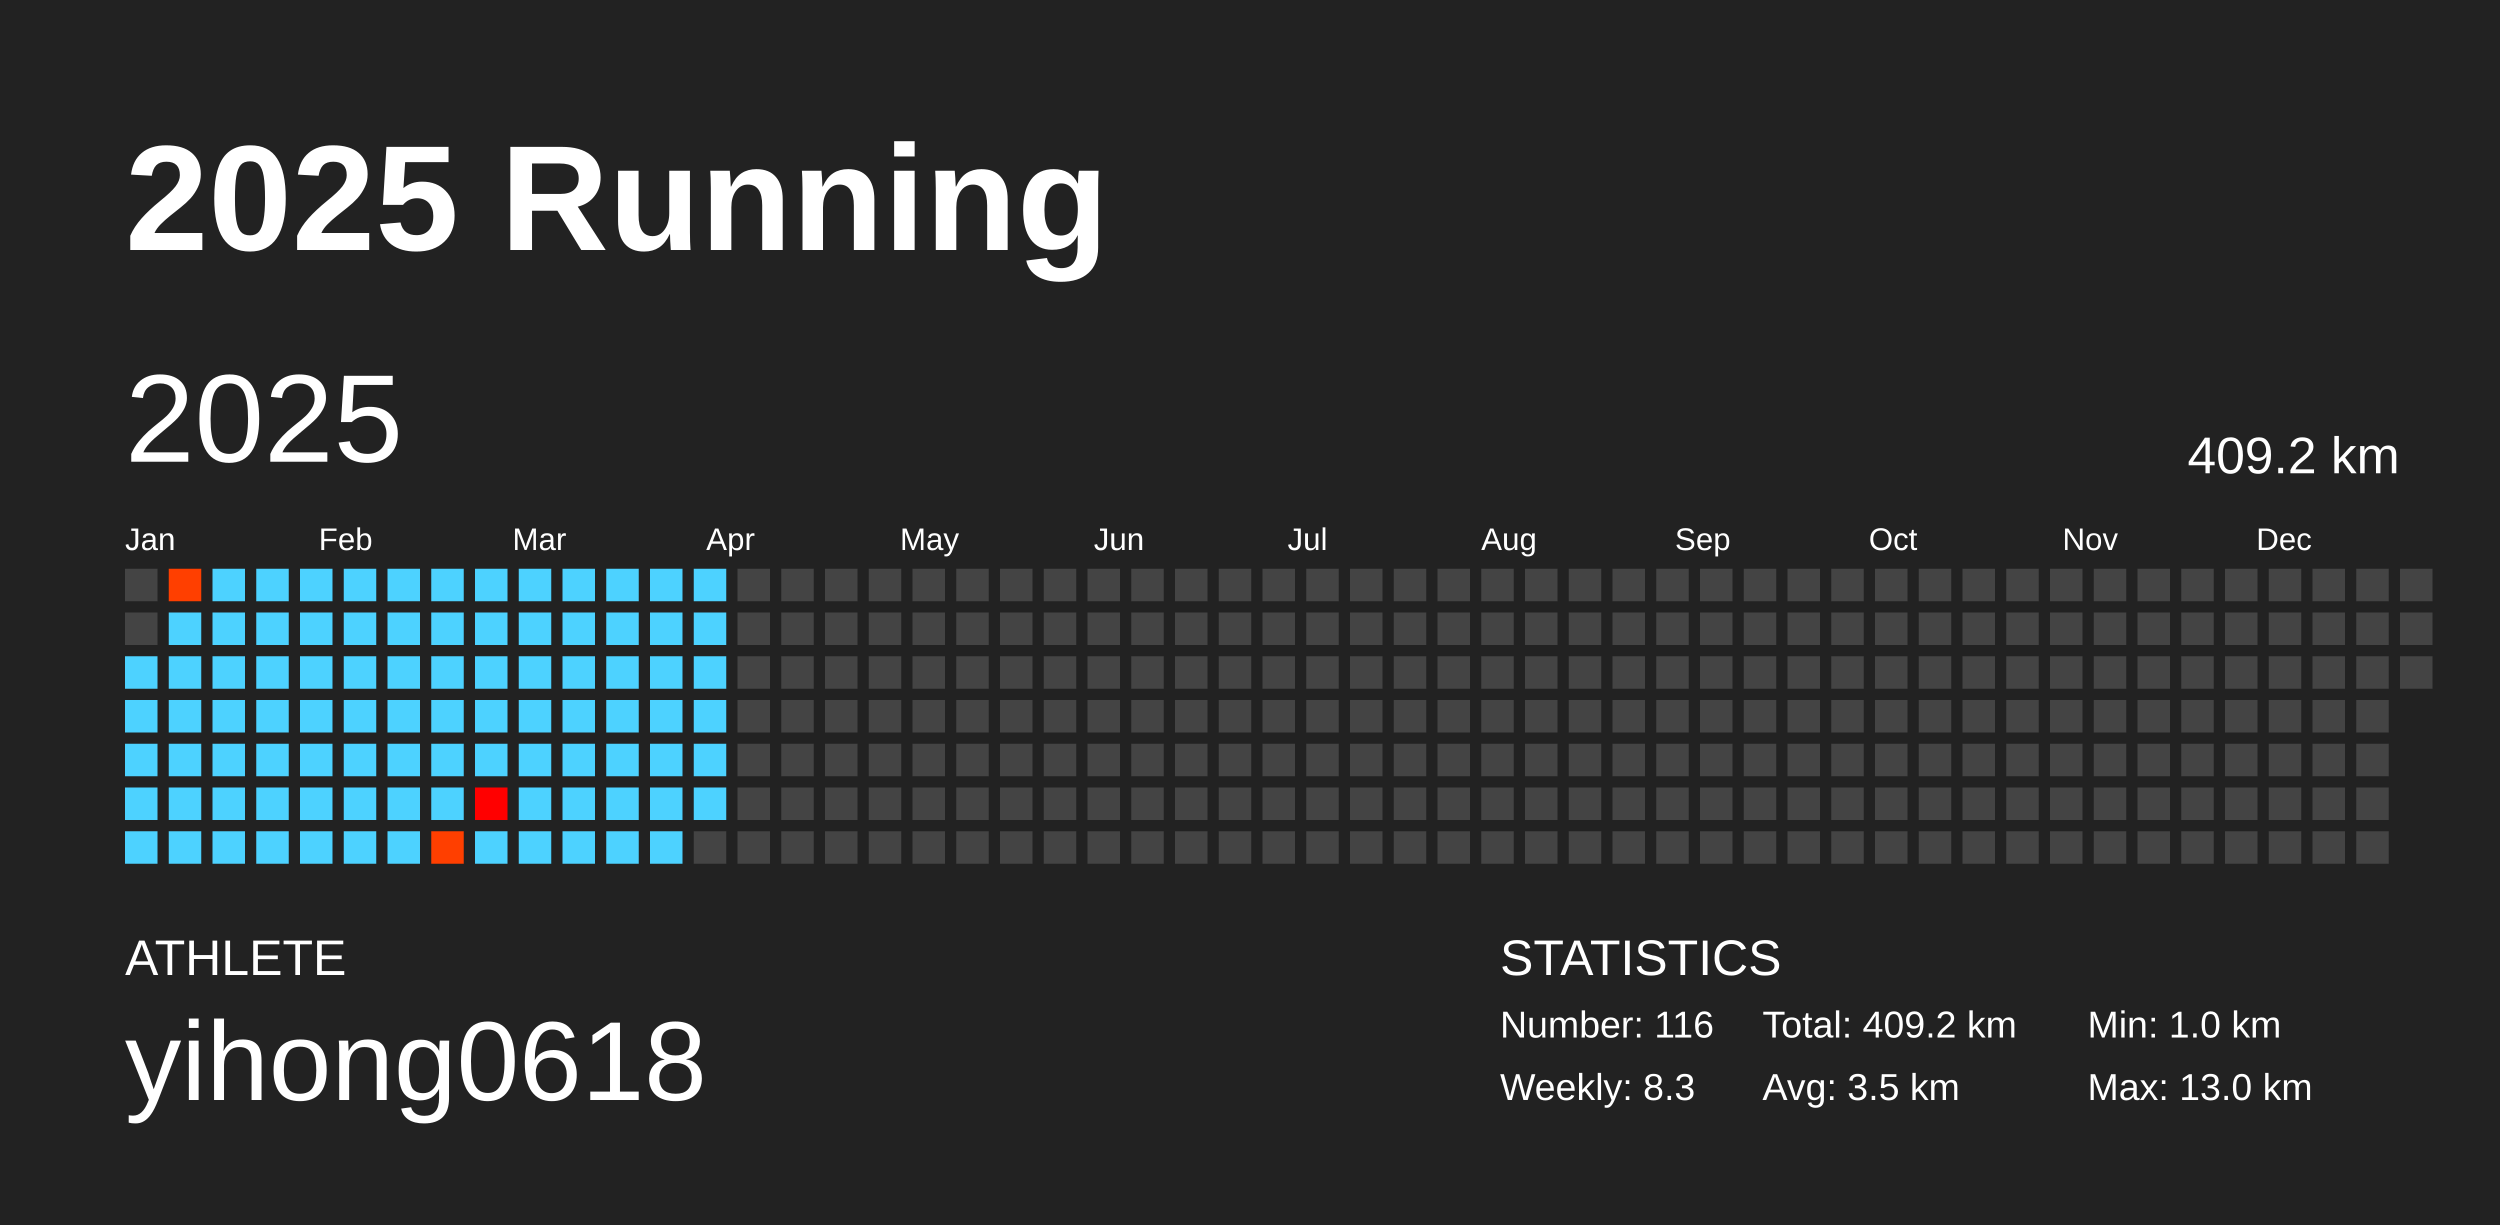
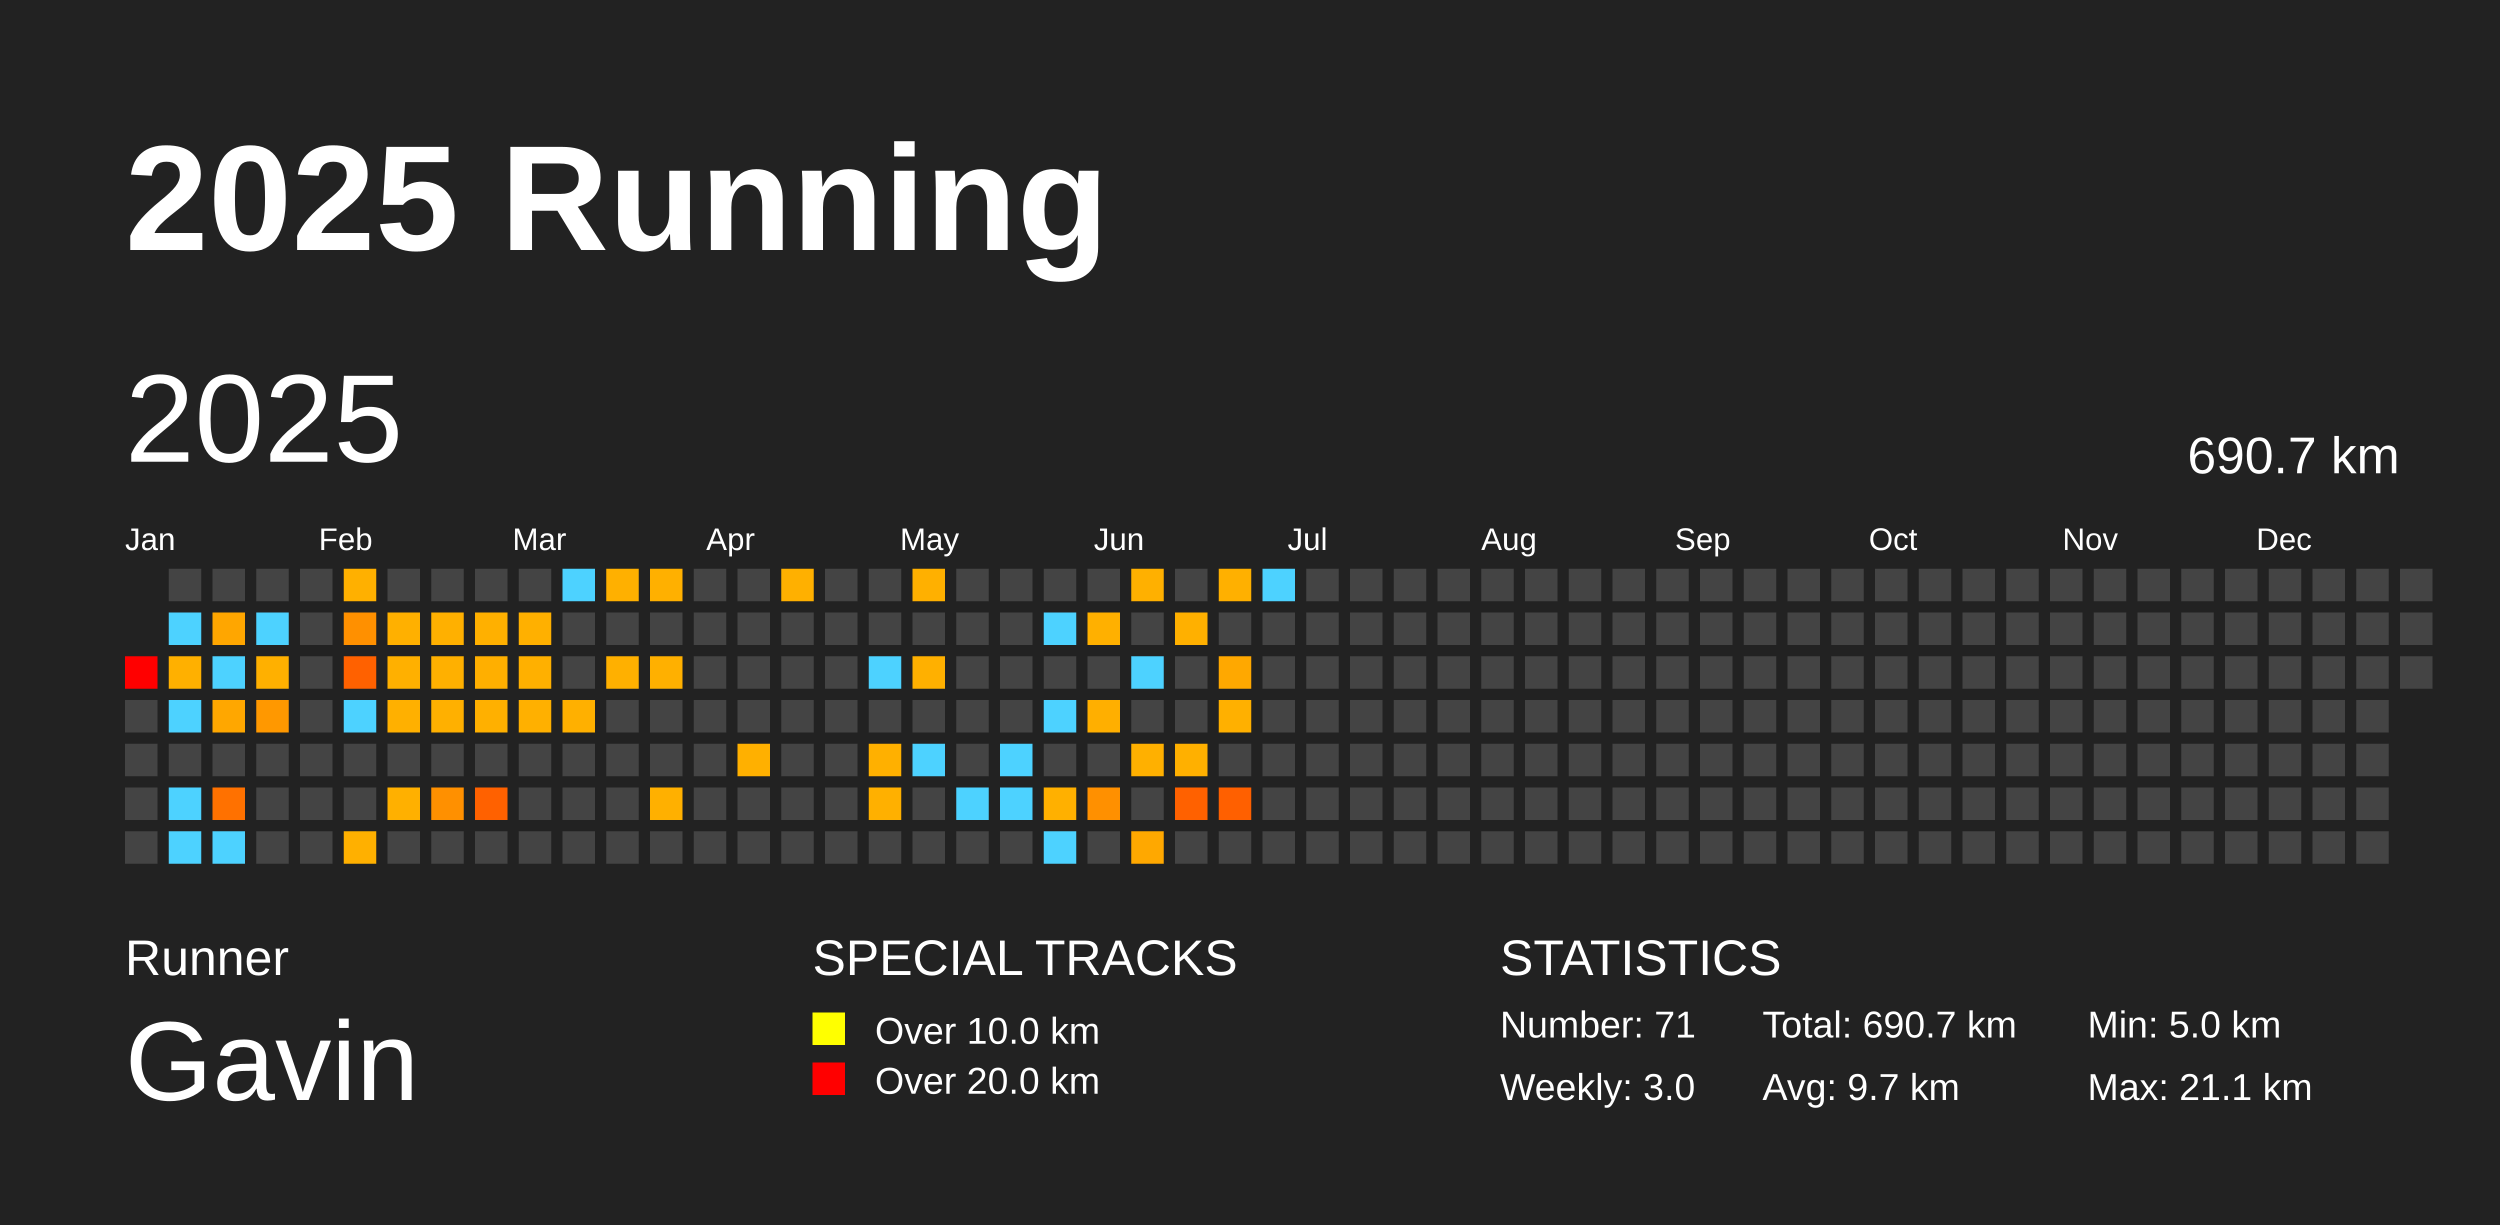
<svg xmlns="http://www.w3.org/2000/svg" baseProfile="full" height="98mm" version="1.1" viewBox="0,0,200,98" width="200mm">
  <defs />
  <rect fill="#222222" height="98" width="200" x="0" y="0" />
  <text fill="#FFFFFF" style="font-size:12px; font-family:Arial; font-weight:bold;" x="10" y="20">2025 Running</text>
-   <text fill="#FFFFFF" style="font-size:4px; font-family:Arial" x="10" y="78">ATHLETE</text>
-   <text fill="#FFFFFF" style="font-size:9px; font-family:Arial" x="10" y="88">yihong0618</text>
+   <text fill="#FFFFFF" style="font-size:4px; font-family:Arial" x="10" y="78">Runner</text>
+   <text fill="#FFFFFF" style="font-size:9px; font-family:Arial" x="10" y="88">Gavin</text>
+   <text fill="#FFFFFF" style="font-size:4px; font-family:Arial" x="65" y="78">SPECIAL TRACKS</text>
+   <rect fill="yellow" height="2.6" width="2.6" x="65" y="81" />
+   <text fill="#FFFFFF" style="font-size:3px; font-family:Arial" x="70" y="83.5">Over 10.0 km</text>
+   <rect fill="red" height="2.6" width="2.6" x="65" y="85" />
+   <text fill="#FFFFFF" style="font-size:3px; font-family:Arial" x="70" y="87.5">Over 20.0 km</text>
  <text fill="#FFFFFF" style="font-size:4px; font-family:Arial" x="120" y="78">STATISTICS</text>
-   <text fill="#FFFFFF" style="font-size:3px; font-family:Arial" x="120" y="83">Number: 116</text>
-   <text fill="#FFFFFF" style="font-size:3px; font-family:Arial" x="120" y="88">Weekly: 8.3</text>
-   <text fill="#FFFFFF" style="font-size:3px; font-family:Arial" x="141" y="83">Total: 409.2 km</text>
-   <text fill="#FFFFFF" style="font-size:3px; font-family:Arial" x="141" y="88">Avg: 3.5 km</text>
-   <text fill="#FFFFFF" style="font-size:3px; font-family:Arial" x="167" y="83">Min: 1.0 km</text>
-   <text fill="#FFFFFF" style="font-size:3px; font-family:Arial" x="167" y="88">Max: 13.0 km</text>
+   <text fill="#FFFFFF" style="font-size:3px; font-family:Arial" x="120" y="83">Number: 71</text>
+   <text fill="#FFFFFF" style="font-size:3px; font-family:Arial" x="120" y="88">Weekly: 3.0</text>
+   <text fill="#FFFFFF" style="font-size:3px; font-family:Arial" x="141" y="83">Total: 690.7 km</text>
+   <text fill="#FFFFFF" style="font-size:3px; font-family:Arial" x="141" y="88">Avg: 9.7 km</text>
+   <text fill="#FFFFFF" style="font-size:3px; font-family:Arial" x="167" y="83">Min: 5.0 km</text>
+   <text fill="#FFFFFF" style="font-size:3px; font-family:Arial" x="167" y="88">Max: 21.1 km</text>
  <text dominant-baseline="hanging" fill="#FFFFFF" style="font-size:10.0px; font-family:Arial;" x="10" y="30">2025</text>
-   <text dominant-baseline="hanging" fill="#FFFFFF" style="font-size:4.125px; font-family:Arial;" x="175" y="35">409.2 km</text>
+   <text dominant-baseline="hanging" fill="#FFFFFF" style="font-size:4.125px; font-family:Arial;" x="175" y="35">690.7 km</text>
  <text fill="#FFFFFF" style="font-size:2.5px; font-family:Arial" x="10.0" y="44">Jan</text>
  <text fill="#FFFFFF" style="font-size:2.5px; font-family:Arial" x="25.5" y="44">Feb</text>
  <text fill="#FFFFFF" style="font-size:2.5px; font-family:Arial" x="41.0" y="44">Mar</text>
  <text fill="#FFFFFF" style="font-size:2.5px; font-family:Arial" x="56.5" y="44">Apr</text>
  <text fill="#FFFFFF" style="font-size:2.5px; font-family:Arial" x="72.0" y="44">May</text>
  <text fill="#FFFFFF" style="font-size:2.5px; font-family:Arial" x="87.5" y="44">Jun</text>
  <text fill="#FFFFFF" style="font-size:2.5px; font-family:Arial" x="103.0" y="44">Jul</text>
  <text fill="#FFFFFF" style="font-size:2.5px; font-family:Arial" x="118.5" y="44">Aug</text>
  <text fill="#FFFFFF" style="font-size:2.5px; font-family:Arial" x="134.0" y="44">Sep</text>
  <text fill="#FFFFFF" style="font-size:2.5px; font-family:Arial" x="149.5" y="44">Oct</text>
  <text fill="#FFFFFF" style="font-size:2.5px; font-family:Arial" x="165.0" y="44">Nov</text>
  <text fill="#FFFFFF" style="font-size:2.5px; font-family:Arial" x="180.5" y="44">Dec</text>
-   <rect fill="#444444" height="2.6" width="2.6" x="10.0" y="45.5" />
-   <rect fill="#444444" height="2.6" width="2.6" x="10.0" y="49.0" />
-   <rect fill="#4dd2ff" height="2.6" width="2.6" x="10.0" y="52.5" />
-   <rect fill="#4dd2ff" height="2.6" width="2.6" x="10.0" y="56.0" />
-   <rect fill="#4dd2ff" height="2.6" width="2.6" x="10.0" y="59.5" />
-   <rect fill="#4dd2ff" height="2.6" width="2.6" x="10.0" y="63.0" />
-   <rect fill="#4dd2ff" height="2.6" width="2.6" x="10.0" y="66.5" />
-   <rect fill="#ff3f00" height="2.6" width="2.6" x="13.5" y="45.5" />
+   <rect fill="red" height="2.6" width="2.6" x="10.0" y="52.5" />
+   <rect fill="#444444" height="2.6" width="2.6" x="10.0" y="56.0" />
+   <rect fill="#444444" height="2.6" width="2.6" x="10.0" y="59.5" />
+   <rect fill="#444444" height="2.6" width="2.6" x="10.0" y="63.0" />
+   <rect fill="#444444" height="2.6" width="2.6" x="10.0" y="66.5" />
+   <rect fill="#444444" height="2.6" width="2.6" x="13.5" y="45.5" />
  <rect fill="#4dd2ff" height="2.6" width="2.6" x="13.5" y="49.0" />
-   <rect fill="#4dd2ff" height="2.6" width="2.6" x="13.5" y="52.5" />
+   <rect fill="#ffb000" height="2.6" width="2.6" x="13.5" y="52.5" />
  <rect fill="#4dd2ff" height="2.6" width="2.6" x="13.5" y="56.0" />
-   <rect fill="#4dd2ff" height="2.6" width="2.6" x="13.5" y="59.5" />
+   <rect fill="#444444" height="2.6" width="2.6" x="13.5" y="59.5" />
  <rect fill="#4dd2ff" height="2.6" width="2.6" x="13.5" y="63.0" />
  <rect fill="#4dd2ff" height="2.6" width="2.6" x="13.5" y="66.5" />
-   <rect fill="#4dd2ff" height="2.6" width="2.6" x="17.0" y="45.5" />
-   <rect fill="#4dd2ff" height="2.6" width="2.6" x="17.0" y="49.0" />
+   <rect fill="#444444" height="2.6" width="2.6" x="17.0" y="45.5" />
+   <rect fill="#ffa600" height="2.6" width="2.6" x="17.0" y="49.0" />
  <rect fill="#4dd2ff" height="2.6" width="2.6" x="17.0" y="52.5" />
-   <rect fill="#4dd2ff" height="2.6" width="2.6" x="17.0" y="56.0" />
-   <rect fill="#4dd2ff" height="2.6" width="2.6" x="17.0" y="59.5" />
-   <rect fill="#4dd2ff" height="2.6" width="2.6" x="17.0" y="63.0" />
+   <rect fill="#ffa700" height="2.6" width="2.6" x="17.0" y="56.0" />
+   <rect fill="#444444" height="2.6" width="2.6" x="17.0" y="59.5" />
+   <rect fill="#ff7100" height="2.6" width="2.6" x="17.0" y="63.0" />
  <rect fill="#4dd2ff" height="2.6" width="2.6" x="17.0" y="66.5" />
-   <rect fill="#4dd2ff" height="2.6" width="2.6" x="20.5" y="45.5" />
+   <rect fill="#444444" height="2.6" width="2.6" x="20.5" y="45.5" />
  <rect fill="#4dd2ff" height="2.6" width="2.6" x="20.5" y="49.0" />
-   <rect fill="#4dd2ff" height="2.6" width="2.6" x="20.5" y="52.5" />
-   <rect fill="#4dd2ff" height="2.6" width="2.6" x="20.5" y="56.0" />
-   <rect fill="#4dd2ff" height="2.6" width="2.6" x="20.5" y="59.5" />
-   <rect fill="#4dd2ff" height="2.6" width="2.6" x="20.5" y="63.0" />
-   <rect fill="#4dd2ff" height="2.6" width="2.6" x="20.5" y="66.5" />
-   <rect fill="#4dd2ff" height="2.6" width="2.6" x="24.0" y="45.5" />
-   <rect fill="#4dd2ff" height="2.6" width="2.6" x="24.0" y="49.0" />
-   <rect fill="#4dd2ff" height="2.6" width="2.6" x="24.0" y="52.5" />
-   <rect fill="#4dd2ff" height="2.6" width="2.6" x="24.0" y="56.0" />
-   <rect fill="#4dd2ff" height="2.6" width="2.6" x="24.0" y="59.5" />
-   <rect fill="#4dd2ff" height="2.6" width="2.6" x="24.0" y="63.0" />
-   <rect fill="#4dd2ff" height="2.6" width="2.6" x="24.0" y="66.5" />
-   <rect fill="#4dd2ff" height="2.6" width="2.6" x="27.5" y="45.5" />
-   <rect fill="#4dd2ff" height="2.6" width="2.6" x="27.5" y="49.0" />
-   <rect fill="#4dd2ff" height="2.6" width="2.6" x="27.5" y="52.5" />
+   <rect fill="#ffb000" height="2.6" width="2.6" x="20.5" y="52.5" />
+   <rect fill="#ff9800" height="2.6" width="2.6" x="20.5" y="56.0" />
+   <rect fill="#444444" height="2.6" width="2.6" x="20.5" y="59.5" />
+   <rect fill="#444444" height="2.6" width="2.6" x="20.5" y="63.0" />
+   <rect fill="#444444" height="2.6" width="2.6" x="20.5" y="66.5" />
+   <rect fill="#444444" height="2.6" width="2.6" x="24.0" y="45.5" />
+   <rect fill="#444444" height="2.6" width="2.6" x="24.0" y="49.0" />
+   <rect fill="#444444" height="2.6" width="2.6" x="24.0" y="52.5" />
+   <rect fill="#444444" height="2.6" width="2.6" x="24.0" y="56.0" />
+   <rect fill="#444444" height="2.6" width="2.6" x="24.0" y="59.5" />
+   <rect fill="#444444" height="2.6" width="2.6" x="24.0" y="63.0" />
+   <rect fill="#444444" height="2.6" width="2.6" x="24.0" y="66.5" />
+   <rect fill="#ffb000" height="2.6" width="2.6" x="27.5" y="45.5" />
+   <rect fill="#ff9000" height="2.6" width="2.6" x="27.5" y="49.0" />
+   <rect fill="#ff6100" height="2.6" width="2.6" x="27.5" y="52.5" />
  <rect fill="#4dd2ff" height="2.6" width="2.6" x="27.5" y="56.0" />
-   <rect fill="#4dd2ff" height="2.6" width="2.6" x="27.5" y="59.5" />
-   <rect fill="#4dd2ff" height="2.6" width="2.6" x="27.5" y="63.0" />
-   <rect fill="#4dd2ff" height="2.6" width="2.6" x="27.5" y="66.5" />
-   <rect fill="#4dd2ff" height="2.6" width="2.6" x="31.0" y="45.5" />
-   <rect fill="#4dd2ff" height="2.6" width="2.6" x="31.0" y="49.0" />
-   <rect fill="#4dd2ff" height="2.6" width="2.6" x="31.0" y="52.5" />
-   <rect fill="#4dd2ff" height="2.6" width="2.6" x="31.0" y="56.0" />
-   <rect fill="#4dd2ff" height="2.6" width="2.6" x="31.0" y="59.5" />
-   <rect fill="#4dd2ff" height="2.6" width="2.6" x="31.0" y="63.0" />
-   <rect fill="#4dd2ff" height="2.6" width="2.6" x="31.0" y="66.5" />
-   <rect fill="#4dd2ff" height="2.6" width="2.6" x="34.5" y="45.5" />
-   <rect fill="#4dd2ff" height="2.6" width="2.6" x="34.5" y="49.0" />
-   <rect fill="#4dd2ff" height="2.6" width="2.6" x="34.5" y="52.5" />
-   <rect fill="#4dd2ff" height="2.6" width="2.6" x="34.5" y="56.0" />
-   <rect fill="#4dd2ff" height="2.6" width="2.6" x="34.5" y="59.5" />
-   <rect fill="#4dd2ff" height="2.6" width="2.6" x="34.5" y="63.0" />
-   <rect fill="#ff3f00" height="2.6" width="2.6" x="34.5" y="66.5" />
-   <rect fill="#4dd2ff" height="2.6" width="2.6" x="38.0" y="45.5" />
-   <rect fill="#4dd2ff" height="2.6" width="2.6" x="38.0" y="49.0" />
-   <rect fill="#4dd2ff" height="2.6" width="2.6" x="38.0" y="52.5" />
-   <rect fill="#4dd2ff" height="2.6" width="2.6" x="38.0" y="56.0" />
-   <rect fill="#4dd2ff" height="2.6" width="2.6" x="38.0" y="59.5" />
-   <rect fill="#ff0000" height="2.6" width="2.6" x="38.0" y="63.0" />
-   <rect fill="#4dd2ff" height="2.6" width="2.6" x="38.0" y="66.5" />
-   <rect fill="#4dd2ff" height="2.6" width="2.6" x="41.5" y="45.5" />
-   <rect fill="#4dd2ff" height="2.6" width="2.6" x="41.5" y="49.0" />
-   <rect fill="#4dd2ff" height="2.6" width="2.6" x="41.5" y="52.5" />
-   <rect fill="#4dd2ff" height="2.6" width="2.6" x="41.5" y="56.0" />
-   <rect fill="#4dd2ff" height="2.6" width="2.6" x="41.5" y="59.5" />
-   <rect fill="#4dd2ff" height="2.6" width="2.6" x="41.5" y="63.0" />
-   <rect fill="#4dd2ff" height="2.6" width="2.6" x="41.5" y="66.5" />
+   <rect fill="#444444" height="2.6" width="2.6" x="27.5" y="59.5" />
+   <rect fill="#444444" height="2.6" width="2.6" x="27.5" y="63.0" />
+   <rect fill="#ffb000" height="2.6" width="2.6" x="27.5" y="66.5" />
+   <rect fill="#444444" height="2.6" width="2.6" x="31.0" y="45.5" />
+   <rect fill="#ffb000" height="2.6" width="2.6" x="31.0" y="49.0" />
+   <rect fill="#ffb000" height="2.6" width="2.6" x="31.0" y="52.5" />
+   <rect fill="#ffb000" height="2.6" width="2.6" x="31.0" y="56.0" />
+   <rect fill="#444444" height="2.6" width="2.6" x="31.0" y="59.5" />
+   <rect fill="#ffb000" height="2.6" width="2.6" x="31.0" y="63.0" />
+   <rect fill="#444444" height="2.6" width="2.6" x="31.0" y="66.5" />
+   <rect fill="#444444" height="2.6" width="2.6" x="34.5" y="45.5" />
+   <rect fill="#ffb000" height="2.6" width="2.6" x="34.5" y="49.0" />
+   <rect fill="#ffb000" height="2.6" width="2.6" x="34.5" y="52.5" />
+   <rect fill="#ffb000" height="2.6" width="2.6" x="34.5" y="56.0" />
+   <rect fill="#444444" height="2.6" width="2.6" x="34.5" y="59.5" />
+   <rect fill="#ff9000" height="2.6" width="2.6" x="34.5" y="63.0" />
+   <rect fill="#444444" height="2.6" width="2.6" x="34.5" y="66.5" />
+   <rect fill="#444444" height="2.6" width="2.6" x="38.0" y="45.5" />
+   <rect fill="#ffb000" height="2.6" width="2.6" x="38.0" y="49.0" />
+   <rect fill="#ffaf00" height="2.6" width="2.6" x="38.0" y="52.5" />
+   <rect fill="#ffb000" height="2.6" width="2.6" x="38.0" y="56.0" />
+   <rect fill="#444444" height="2.6" width="2.6" x="38.0" y="59.5" />
+   <rect fill="#ff6100" height="2.6" width="2.6" x="38.0" y="63.0" />
+   <rect fill="#444444" height="2.6" width="2.6" x="38.0" y="66.5" />
+   <rect fill="#444444" height="2.6" width="2.6" x="41.5" y="45.5" />
+   <rect fill="#ffb000" height="2.6" width="2.6" x="41.5" y="49.0" />
+   <rect fill="#ffb000" height="2.6" width="2.6" x="41.5" y="52.5" />
+   <rect fill="#ffb000" height="2.6" width="2.6" x="41.5" y="56.0" />
+   <rect fill="#444444" height="2.6" width="2.6" x="41.5" y="59.5" />
+   <rect fill="#444444" height="2.6" width="2.6" x="41.5" y="63.0" />
+   <rect fill="#444444" height="2.6" width="2.6" x="41.5" y="66.5" />
  <rect fill="#4dd2ff" height="2.6" width="2.6" x="45.0" y="45.5" />
-   <rect fill="#4dd2ff" height="2.6" width="2.6" x="45.0" y="49.0" />
-   <rect fill="#4dd2ff" height="2.6" width="2.6" x="45.0" y="52.5" />
-   <rect fill="#4dd2ff" height="2.6" width="2.6" x="45.0" y="56.0" />
-   <rect fill="#4dd2ff" height="2.6" width="2.6" x="45.0" y="59.5" />
-   <rect fill="#4dd2ff" height="2.6" width="2.6" x="45.0" y="63.0" />
-   <rect fill="#4dd2ff" height="2.6" width="2.6" x="45.0" y="66.5" />
-   <rect fill="#4dd2ff" height="2.6" width="2.6" x="48.5" y="45.5" />
-   <rect fill="#4dd2ff" height="2.6" width="2.6" x="48.5" y="49.0" />
-   <rect fill="#4dd2ff" height="2.6" width="2.6" x="48.5" y="52.5" />
-   <rect fill="#4dd2ff" height="2.6" width="2.6" x="48.5" y="56.0" />
-   <rect fill="#4dd2ff" height="2.6" width="2.6" x="48.5" y="59.5" />
-   <rect fill="#4dd2ff" height="2.6" width="2.6" x="48.5" y="63.0" />
-   <rect fill="#4dd2ff" height="2.6" width="2.6" x="48.5" y="66.5" />
-   <rect fill="#4dd2ff" height="2.6" width="2.6" x="52.0" y="45.5" />
-   <rect fill="#4dd2ff" height="2.6" width="2.6" x="52.0" y="49.0" />
-   <rect fill="#4dd2ff" height="2.6" width="2.6" x="52.0" y="52.5" />
-   <rect fill="#4dd2ff" height="2.6" width="2.6" x="52.0" y="56.0" />
-   <rect fill="#4dd2ff" height="2.6" width="2.6" x="52.0" y="59.5" />
-   <rect fill="#4dd2ff" height="2.6" width="2.6" x="52.0" y="63.0" />
-   <rect fill="#4dd2ff" height="2.6" width="2.6" x="52.0" y="66.5" />
-   <rect fill="#4dd2ff" height="2.6" width="2.6" x="55.5" y="45.5" />
-   <rect fill="#4dd2ff" height="2.6" width="2.6" x="55.5" y="49.0" />
-   <rect fill="#4dd2ff" height="2.6" width="2.6" x="55.5" y="52.5" />
-   <rect fill="#4dd2ff" height="2.6" width="2.6" x="55.5" y="56.0" />
-   <rect fill="#4dd2ff" height="2.6" width="2.6" x="55.5" y="59.5" />
-   <rect fill="#4dd2ff" height="2.6" width="2.6" x="55.5" y="63.0" />
+   <rect fill="#444444" height="2.6" width="2.6" x="45.0" y="49.0" />
+   <rect fill="#444444" height="2.6" width="2.6" x="45.0" y="52.5" />
+   <rect fill="#ffb000" height="2.6" width="2.6" x="45.0" y="56.0" />
+   <rect fill="#444444" height="2.6" width="2.6" x="45.0" y="59.5" />
+   <rect fill="#444444" height="2.6" width="2.6" x="45.0" y="63.0" />
+   <rect fill="#444444" height="2.6" width="2.6" x="45.0" y="66.5" />
+   <rect fill="#ffb000" height="2.6" width="2.6" x="48.5" y="45.5" />
+   <rect fill="#444444" height="2.6" width="2.6" x="48.5" y="49.0" />
+   <rect fill="#ffb000" height="2.6" width="2.6" x="48.5" y="52.5" />
+   <rect fill="#444444" height="2.6" width="2.6" x="48.5" y="56.0" />
+   <rect fill="#444444" height="2.6" width="2.6" x="48.5" y="59.5" />
+   <rect fill="#444444" height="2.6" width="2.6" x="48.5" y="63.0" />
+   <rect fill="#444444" height="2.6" width="2.6" x="48.5" y="66.5" />
+   <rect fill="#ffb000" height="2.6" width="2.6" x="52.0" y="45.5" />
+   <rect fill="#444444" height="2.6" width="2.6" x="52.0" y="49.0" />
+   <rect fill="#ffb000" height="2.6" width="2.6" x="52.0" y="52.5" />
+   <rect fill="#444444" height="2.6" width="2.6" x="52.0" y="56.0" />
+   <rect fill="#444444" height="2.6" width="2.6" x="52.0" y="59.5" />
+   <rect fill="#ffb000" height="2.6" width="2.6" x="52.0" y="63.0" />
+   <rect fill="#444444" height="2.6" width="2.6" x="52.0" y="66.5" />
+   <rect fill="#444444" height="2.6" width="2.6" x="55.5" y="45.5" />
+   <rect fill="#444444" height="2.6" width="2.6" x="55.5" y="49.0" />
+   <rect fill="#444444" height="2.6" width="2.6" x="55.5" y="52.5" />
+   <rect fill="#444444" height="2.6" width="2.6" x="55.5" y="56.0" />
+   <rect fill="#444444" height="2.6" width="2.6" x="55.5" y="59.5" />
+   <rect fill="#444444" height="2.6" width="2.6" x="55.5" y="63.0" />
  <rect fill="#444444" height="2.6" width="2.6" x="55.5" y="66.5" />
  <rect fill="#444444" height="2.6" width="2.6" x="59.0" y="45.5" />
  <rect fill="#444444" height="2.6" width="2.6" x="59.0" y="49.0" />
  <rect fill="#444444" height="2.6" width="2.6" x="59.0" y="52.5" />
  <rect fill="#444444" height="2.6" width="2.6" x="59.0" y="56.0" />
-   <rect fill="#444444" height="2.6" width="2.6" x="59.0" y="59.5" />
+   <rect fill="#ffb000" height="2.6" width="2.6" x="59.0" y="59.5" />
  <rect fill="#444444" height="2.6" width="2.6" x="59.0" y="63.0" />
  <rect fill="#444444" height="2.6" width="2.6" x="59.0" y="66.5" />
-   <rect fill="#444444" height="2.6" width="2.6" x="62.5" y="45.5" />
+   <rect fill="#ffb000" height="2.6" width="2.6" x="62.5" y="45.5" />
  <rect fill="#444444" height="2.6" width="2.6" x="62.5" y="49.0" />
  <rect fill="#444444" height="2.6" width="2.6" x="62.5" y="52.5" />
  <rect fill="#444444" height="2.6" width="2.6" x="62.5" y="56.0" />
  <rect fill="#444444" height="2.6" width="2.6" x="62.5" y="59.5" />
  <rect fill="#444444" height="2.6" width="2.6" x="62.5" y="63.0" />
  <rect fill="#444444" height="2.6" width="2.6" x="62.5" y="66.5" />
  <rect fill="#444444" height="2.6" width="2.6" x="66.0" y="45.5" />
  <rect fill="#444444" height="2.6" width="2.6" x="66.0" y="49.0" />
  <rect fill="#444444" height="2.6" width="2.6" x="66.0" y="52.5" />
  <rect fill="#444444" height="2.6" width="2.6" x="66.0" y="56.0" />
  <rect fill="#444444" height="2.6" width="2.6" x="66.0" y="59.5" />
  <rect fill="#444444" height="2.6" width="2.6" x="66.0" y="63.0" />
  <rect fill="#444444" height="2.6" width="2.6" x="66.0" y="66.5" />
  <rect fill="#444444" height="2.6" width="2.6" x="69.5" y="45.5" />
  <rect fill="#444444" height="2.6" width="2.6" x="69.5" y="49.0" />
-   <rect fill="#444444" height="2.6" width="2.6" x="69.5" y="52.5" />
+   <rect fill="#4dd2ff" height="2.6" width="2.6" x="69.5" y="52.5" />
  <rect fill="#444444" height="2.6" width="2.6" x="69.5" y="56.0" />
-   <rect fill="#444444" height="2.6" width="2.6" x="69.5" y="59.5" />
-   <rect fill="#444444" height="2.6" width="2.6" x="69.5" y="63.0" />
+   <rect fill="#ffb000" height="2.6" width="2.6" x="69.5" y="59.5" />
+   <rect fill="#ffb000" height="2.6" width="2.6" x="69.5" y="63.0" />
  <rect fill="#444444" height="2.6" width="2.6" x="69.5" y="66.5" />
-   <rect fill="#444444" height="2.6" width="2.6" x="73.0" y="45.5" />
+   <rect fill="#ffb000" height="2.6" width="2.6" x="73.0" y="45.5" />
  <rect fill="#444444" height="2.6" width="2.6" x="73.0" y="49.0" />
-   <rect fill="#444444" height="2.6" width="2.6" x="73.0" y="52.5" />
+   <rect fill="#ffb000" height="2.6" width="2.6" x="73.0" y="52.5" />
  <rect fill="#444444" height="2.6" width="2.6" x="73.0" y="56.0" />
-   <rect fill="#444444" height="2.6" width="2.6" x="73.0" y="59.5" />
+   <rect fill="#4dd2ff" height="2.6" width="2.6" x="73.0" y="59.5" />
  <rect fill="#444444" height="2.6" width="2.6" x="73.0" y="63.0" />
  <rect fill="#444444" height="2.6" width="2.6" x="73.0" y="66.5" />
  <rect fill="#444444" height="2.6" width="2.6" x="76.5" y="45.5" />
  <rect fill="#444444" height="2.6" width="2.6" x="76.5" y="49.0" />
  <rect fill="#444444" height="2.6" width="2.6" x="76.5" y="52.5" />
  <rect fill="#444444" height="2.6" width="2.6" x="76.5" y="56.0" />
  <rect fill="#444444" height="2.6" width="2.6" x="76.5" y="59.5" />
-   <rect fill="#444444" height="2.6" width="2.6" x="76.5" y="63.0" />
+   <rect fill="#4dd2ff" height="2.6" width="2.6" x="76.5" y="63.0" />
  <rect fill="#444444" height="2.6" width="2.6" x="76.5" y="66.5" />
  <rect fill="#444444" height="2.6" width="2.6" x="80.0" y="45.5" />
  <rect fill="#444444" height="2.6" width="2.6" x="80.0" y="49.0" />
  <rect fill="#444444" height="2.6" width="2.6" x="80.0" y="52.5" />
  <rect fill="#444444" height="2.6" width="2.6" x="80.0" y="56.0" />
-   <rect fill="#444444" height="2.6" width="2.6" x="80.0" y="59.5" />
-   <rect fill="#444444" height="2.6" width="2.6" x="80.0" y="63.0" />
+   <rect fill="#4dd2ff" height="2.6" width="2.6" x="80.0" y="59.5" />
+   <rect fill="#4dd2ff" height="2.6" width="2.6" x="80.0" y="63.0" />
  <rect fill="#444444" height="2.6" width="2.6" x="80.0" y="66.5" />
  <rect fill="#444444" height="2.6" width="2.6" x="83.5" y="45.5" />
-   <rect fill="#444444" height="2.6" width="2.6" x="83.5" y="49.0" />
+   <rect fill="#4dd2ff" height="2.6" width="2.6" x="83.5" y="49.0" />
  <rect fill="#444444" height="2.6" width="2.6" x="83.5" y="52.5" />
-   <rect fill="#444444" height="2.6" width="2.6" x="83.5" y="56.0" />
+   <rect fill="#4dd2ff" height="2.6" width="2.6" x="83.5" y="56.0" />
  <rect fill="#444444" height="2.6" width="2.6" x="83.5" y="59.5" />
-   <rect fill="#444444" height="2.6" width="2.6" x="83.5" y="63.0" />
-   <rect fill="#444444" height="2.6" width="2.6" x="83.5" y="66.5" />
+   <rect fill="#ffb000" height="2.6" width="2.6" x="83.5" y="63.0" />
+   <rect fill="#4dd2ff" height="2.6" width="2.6" x="83.5" y="66.5" />
  <rect fill="#444444" height="2.6" width="2.6" x="87.0" y="45.5" />
-   <rect fill="#444444" height="2.6" width="2.6" x="87.0" y="49.0" />
+   <rect fill="#ffb000" height="2.6" width="2.6" x="87.0" y="49.0" />
  <rect fill="#444444" height="2.6" width="2.6" x="87.0" y="52.5" />
-   <rect fill="#444444" height="2.6" width="2.6" x="87.0" y="56.0" />
+   <rect fill="#ffaf00" height="2.6" width="2.6" x="87.0" y="56.0" />
  <rect fill="#444444" height="2.6" width="2.6" x="87.0" y="59.5" />
-   <rect fill="#444444" height="2.6" width="2.6" x="87.0" y="63.0" />
+   <rect fill="#ff9000" height="2.6" width="2.6" x="87.0" y="63.0" />
  <rect fill="#444444" height="2.6" width="2.6" x="87.0" y="66.5" />
-   <rect fill="#444444" height="2.6" width="2.6" x="90.5" y="45.5" />
+   <rect fill="#ffb000" height="2.6" width="2.6" x="90.5" y="45.5" />
  <rect fill="#444444" height="2.6" width="2.6" x="90.5" y="49.0" />
-   <rect fill="#444444" height="2.6" width="2.6" x="90.5" y="52.5" />
+   <rect fill="#4dd2ff" height="2.6" width="2.6" x="90.5" y="52.5" />
  <rect fill="#444444" height="2.6" width="2.6" x="90.5" y="56.0" />
-   <rect fill="#444444" height="2.6" width="2.6" x="90.5" y="59.5" />
+   <rect fill="#ffb000" height="2.6" width="2.6" x="90.5" y="59.5" />
  <rect fill="#444444" height="2.6" width="2.6" x="90.5" y="63.0" />
-   <rect fill="#444444" height="2.6" width="2.6" x="90.5" y="66.5" />
+   <rect fill="#ffa800" height="2.6" width="2.6" x="90.5" y="66.5" />
  <rect fill="#444444" height="2.6" width="2.6" x="94.0" y="45.5" />
-   <rect fill="#444444" height="2.6" width="2.6" x="94.0" y="49.0" />
+   <rect fill="#ffb000" height="2.6" width="2.6" x="94.0" y="49.0" />
  <rect fill="#444444" height="2.6" width="2.6" x="94.0" y="52.5" />
  <rect fill="#444444" height="2.6" width="2.6" x="94.0" y="56.0" />
-   <rect fill="#444444" height="2.6" width="2.6" x="94.0" y="59.5" />
-   <rect fill="#444444" height="2.6" width="2.6" x="94.0" y="63.0" />
+   <rect fill="#ffb000" height="2.6" width="2.6" x="94.0" y="59.5" />
+   <rect fill="#ff6100" height="2.6" width="2.6" x="94.0" y="63.0" />
  <rect fill="#444444" height="2.6" width="2.6" x="94.0" y="66.5" />
-   <rect fill="#444444" height="2.6" width="2.6" x="97.5" y="45.5" />
+   <rect fill="#ffb000" height="2.6" width="2.6" x="97.5" y="45.5" />
  <rect fill="#444444" height="2.6" width="2.6" x="97.5" y="49.0" />
-   <rect fill="#444444" height="2.6" width="2.6" x="97.5" y="52.5" />
-   <rect fill="#444444" height="2.6" width="2.6" x="97.5" y="56.0" />
+   <rect fill="#ffa800" height="2.6" width="2.6" x="97.5" y="52.5" />
+   <rect fill="#ffb000" height="2.6" width="2.6" x="97.5" y="56.0" />
  <rect fill="#444444" height="2.6" width="2.6" x="97.5" y="59.5" />
-   <rect fill="#444444" height="2.6" width="2.6" x="97.5" y="63.0" />
+   <rect fill="#ff6000" height="2.6" width="2.6" x="97.5" y="63.0" />
  <rect fill="#444444" height="2.6" width="2.6" x="97.5" y="66.5" />
-   <rect fill="#444444" height="2.6" width="2.6" x="101.0" y="45.5" />
+   <rect fill="#4dd2ff" height="2.6" width="2.6" x="101.0" y="45.5" />
  <rect fill="#444444" height="2.6" width="2.6" x="101.0" y="49.0" />
  <rect fill="#444444" height="2.6" width="2.6" x="101.0" y="52.5" />
  <rect fill="#444444" height="2.6" width="2.6" x="101.0" y="56.0" />
  <rect fill="#444444" height="2.6" width="2.6" x="101.0" y="59.5" />
  <rect fill="#444444" height="2.6" width="2.6" x="101.0" y="63.0" />
  <rect fill="#444444" height="2.6" width="2.6" x="101.0" y="66.5" />
  <rect fill="#444444" height="2.6" width="2.6" x="104.5" y="45.5" />
  <rect fill="#444444" height="2.6" width="2.6" x="104.5" y="49.0" />
  <rect fill="#444444" height="2.6" width="2.6" x="104.5" y="52.5" />
  <rect fill="#444444" height="2.6" width="2.6" x="104.5" y="56.0" />
  <rect fill="#444444" height="2.6" width="2.6" x="104.5" y="59.5" />
  <rect fill="#444444" height="2.6" width="2.6" x="104.5" y="63.0" />
  <rect fill="#444444" height="2.6" width="2.6" x="104.5" y="66.5" />
  <rect fill="#444444" height="2.6" width="2.6" x="108.0" y="45.5" />
  <rect fill="#444444" height="2.6" width="2.6" x="108.0" y="49.0" />
  <rect fill="#444444" height="2.6" width="2.6" x="108.0" y="52.5" />
  <rect fill="#444444" height="2.6" width="2.6" x="108.0" y="56.0" />
  <rect fill="#444444" height="2.6" width="2.6" x="108.0" y="59.5" />
  <rect fill="#444444" height="2.6" width="2.6" x="108.0" y="63.0" />
  <rect fill="#444444" height="2.6" width="2.6" x="108.0" y="66.5" />
  <rect fill="#444444" height="2.6" width="2.6" x="111.5" y="45.5" />
  <rect fill="#444444" height="2.6" width="2.6" x="111.5" y="49.0" />
  <rect fill="#444444" height="2.6" width="2.6" x="111.5" y="52.5" />
  <rect fill="#444444" height="2.6" width="2.6" x="111.5" y="56.0" />
  <rect fill="#444444" height="2.6" width="2.6" x="111.5" y="59.5" />
  <rect fill="#444444" height="2.6" width="2.6" x="111.5" y="63.0" />
  <rect fill="#444444" height="2.6" width="2.6" x="111.5" y="66.5" />
  <rect fill="#444444" height="2.6" width="2.6" x="115.0" y="45.5" />
  <rect fill="#444444" height="2.6" width="2.6" x="115.0" y="49.0" />
  <rect fill="#444444" height="2.6" width="2.6" x="115.0" y="52.5" />
  <rect fill="#444444" height="2.6" width="2.6" x="115.0" y="56.0" />
  <rect fill="#444444" height="2.6" width="2.6" x="115.0" y="59.5" />
  <rect fill="#444444" height="2.6" width="2.6" x="115.0" y="63.0" />
  <rect fill="#444444" height="2.6" width="2.6" x="115.0" y="66.5" />
  <rect fill="#444444" height="2.6" width="2.6" x="118.5" y="45.5" />
  <rect fill="#444444" height="2.6" width="2.6" x="118.5" y="49.0" />
  <rect fill="#444444" height="2.6" width="2.6" x="118.5" y="52.5" />
  <rect fill="#444444" height="2.6" width="2.6" x="118.5" y="56.0" />
  <rect fill="#444444" height="2.6" width="2.6" x="118.5" y="59.5" />
  <rect fill="#444444" height="2.6" width="2.6" x="118.5" y="63.0" />
  <rect fill="#444444" height="2.6" width="2.6" x="118.5" y="66.5" />
  <rect fill="#444444" height="2.6" width="2.6" x="122.0" y="45.5" />
  <rect fill="#444444" height="2.6" width="2.6" x="122.0" y="49.0" />
  <rect fill="#444444" height="2.6" width="2.6" x="122.0" y="52.5" />
  <rect fill="#444444" height="2.6" width="2.6" x="122.0" y="56.0" />
  <rect fill="#444444" height="2.6" width="2.6" x="122.0" y="59.5" />
  <rect fill="#444444" height="2.6" width="2.6" x="122.0" y="63.0" />
  <rect fill="#444444" height="2.6" width="2.6" x="122.0" y="66.5" />
  <rect fill="#444444" height="2.6" width="2.6" x="125.5" y="45.5" />
  <rect fill="#444444" height="2.6" width="2.6" x="125.5" y="49.0" />
  <rect fill="#444444" height="2.6" width="2.6" x="125.5" y="52.5" />
  <rect fill="#444444" height="2.6" width="2.6" x="125.5" y="56.0" />
  <rect fill="#444444" height="2.6" width="2.6" x="125.5" y="59.5" />
  <rect fill="#444444" height="2.6" width="2.6" x="125.5" y="63.0" />
  <rect fill="#444444" height="2.6" width="2.6" x="125.5" y="66.5" />
  <rect fill="#444444" height="2.6" width="2.6" x="129.0" y="45.5" />
  <rect fill="#444444" height="2.6" width="2.6" x="129.0" y="49.0" />
  <rect fill="#444444" height="2.6" width="2.6" x="129.0" y="52.5" />
  <rect fill="#444444" height="2.6" width="2.6" x="129.0" y="56.0" />
  <rect fill="#444444" height="2.6" width="2.6" x="129.0" y="59.5" />
  <rect fill="#444444" height="2.6" width="2.6" x="129.0" y="63.0" />
  <rect fill="#444444" height="2.6" width="2.6" x="129.0" y="66.5" />
  <rect fill="#444444" height="2.6" width="2.6" x="132.5" y="45.5" />
  <rect fill="#444444" height="2.6" width="2.6" x="132.5" y="49.0" />
  <rect fill="#444444" height="2.6" width="2.6" x="132.5" y="52.5" />
  <rect fill="#444444" height="2.6" width="2.6" x="132.5" y="56.0" />
  <rect fill="#444444" height="2.6" width="2.6" x="132.5" y="59.5" />
  <rect fill="#444444" height="2.6" width="2.6" x="132.5" y="63.0" />
  <rect fill="#444444" height="2.6" width="2.6" x="132.5" y="66.5" />
  <rect fill="#444444" height="2.6" width="2.6" x="136.0" y="45.5" />
  <rect fill="#444444" height="2.6" width="2.6" x="136.0" y="49.0" />
  <rect fill="#444444" height="2.6" width="2.6" x="136.0" y="52.5" />
  <rect fill="#444444" height="2.6" width="2.6" x="136.0" y="56.0" />
  <rect fill="#444444" height="2.6" width="2.6" x="136.0" y="59.5" />
  <rect fill="#444444" height="2.6" width="2.6" x="136.0" y="63.0" />
  <rect fill="#444444" height="2.6" width="2.6" x="136.0" y="66.5" />
  <rect fill="#444444" height="2.6" width="2.6" x="139.5" y="45.5" />
  <rect fill="#444444" height="2.6" width="2.6" x="139.5" y="49.0" />
  <rect fill="#444444" height="2.6" width="2.6" x="139.5" y="52.5" />
  <rect fill="#444444" height="2.6" width="2.6" x="139.5" y="56.0" />
  <rect fill="#444444" height="2.6" width="2.6" x="139.5" y="59.5" />
  <rect fill="#444444" height="2.6" width="2.6" x="139.5" y="63.0" />
  <rect fill="#444444" height="2.6" width="2.6" x="139.5" y="66.5" />
  <rect fill="#444444" height="2.6" width="2.6" x="143.0" y="45.5" />
  <rect fill="#444444" height="2.6" width="2.6" x="143.0" y="49.0" />
  <rect fill="#444444" height="2.6" width="2.6" x="143.0" y="52.5" />
  <rect fill="#444444" height="2.6" width="2.6" x="143.0" y="56.0" />
  <rect fill="#444444" height="2.6" width="2.6" x="143.0" y="59.5" />
  <rect fill="#444444" height="2.6" width="2.6" x="143.0" y="63.0" />
  <rect fill="#444444" height="2.6" width="2.6" x="143.0" y="66.5" />
  <rect fill="#444444" height="2.6" width="2.6" x="146.5" y="45.5" />
  <rect fill="#444444" height="2.6" width="2.6" x="146.5" y="49.0" />
  <rect fill="#444444" height="2.6" width="2.6" x="146.5" y="52.5" />
  <rect fill="#444444" height="2.6" width="2.6" x="146.5" y="56.0" />
  <rect fill="#444444" height="2.6" width="2.6" x="146.5" y="59.5" />
  <rect fill="#444444" height="2.6" width="2.6" x="146.5" y="63.0" />
  <rect fill="#444444" height="2.6" width="2.6" x="146.5" y="66.5" />
  <rect fill="#444444" height="2.6" width="2.6" x="150.0" y="45.5" />
  <rect fill="#444444" height="2.6" width="2.6" x="150.0" y="49.0" />
  <rect fill="#444444" height="2.6" width="2.6" x="150.0" y="52.5" />
  <rect fill="#444444" height="2.6" width="2.6" x="150.0" y="56.0" />
  <rect fill="#444444" height="2.6" width="2.6" x="150.0" y="59.5" />
  <rect fill="#444444" height="2.6" width="2.6" x="150.0" y="63.0" />
  <rect fill="#444444" height="2.6" width="2.6" x="150.0" y="66.5" />
  <rect fill="#444444" height="2.6" width="2.6" x="153.5" y="45.5" />
  <rect fill="#444444" height="2.6" width="2.6" x="153.5" y="49.0" />
  <rect fill="#444444" height="2.6" width="2.6" x="153.5" y="52.5" />
  <rect fill="#444444" height="2.6" width="2.6" x="153.5" y="56.0" />
  <rect fill="#444444" height="2.6" width="2.6" x="153.5" y="59.5" />
  <rect fill="#444444" height="2.6" width="2.6" x="153.5" y="63.0" />
  <rect fill="#444444" height="2.6" width="2.6" x="153.5" y="66.5" />
  <rect fill="#444444" height="2.6" width="2.6" x="157.0" y="45.5" />
  <rect fill="#444444" height="2.6" width="2.6" x="157.0" y="49.0" />
  <rect fill="#444444" height="2.6" width="2.6" x="157.0" y="52.5" />
  <rect fill="#444444" height="2.6" width="2.6" x="157.0" y="56.0" />
  <rect fill="#444444" height="2.6" width="2.6" x="157.0" y="59.5" />
  <rect fill="#444444" height="2.6" width="2.6" x="157.0" y="63.0" />
  <rect fill="#444444" height="2.6" width="2.6" x="157.0" y="66.5" />
  <rect fill="#444444" height="2.6" width="2.6" x="160.5" y="45.5" />
  <rect fill="#444444" height="2.6" width="2.6" x="160.5" y="49.0" />
  <rect fill="#444444" height="2.6" width="2.6" x="160.5" y="52.5" />
  <rect fill="#444444" height="2.6" width="2.6" x="160.5" y="56.0" />
  <rect fill="#444444" height="2.6" width="2.6" x="160.5" y="59.5" />
  <rect fill="#444444" height="2.6" width="2.6" x="160.5" y="63.0" />
  <rect fill="#444444" height="2.6" width="2.6" x="160.5" y="66.5" />
  <rect fill="#444444" height="2.6" width="2.6" x="164.0" y="45.5" />
  <rect fill="#444444" height="2.6" width="2.6" x="164.0" y="49.0" />
  <rect fill="#444444" height="2.6" width="2.6" x="164.0" y="52.5" />
  <rect fill="#444444" height="2.6" width="2.6" x="164.0" y="56.0" />
  <rect fill="#444444" height="2.6" width="2.6" x="164.0" y="59.5" />
  <rect fill="#444444" height="2.6" width="2.6" x="164.0" y="63.0" />
  <rect fill="#444444" height="2.6" width="2.6" x="164.0" y="66.5" />
  <rect fill="#444444" height="2.6" width="2.6" x="167.5" y="45.5" />
  <rect fill="#444444" height="2.6" width="2.6" x="167.5" y="49.0" />
  <rect fill="#444444" height="2.6" width="2.6" x="167.5" y="52.5" />
  <rect fill="#444444" height="2.6" width="2.6" x="167.5" y="56.0" />
  <rect fill="#444444" height="2.6" width="2.6" x="167.5" y="59.5" />
  <rect fill="#444444" height="2.6" width="2.6" x="167.5" y="63.0" />
  <rect fill="#444444" height="2.6" width="2.6" x="167.5" y="66.5" />
  <rect fill="#444444" height="2.6" width="2.6" x="171.0" y="45.5" />
  <rect fill="#444444" height="2.6" width="2.6" x="171.0" y="49.0" />
  <rect fill="#444444" height="2.6" width="2.6" x="171.0" y="52.5" />
  <rect fill="#444444" height="2.6" width="2.6" x="171.0" y="56.0" />
  <rect fill="#444444" height="2.6" width="2.6" x="171.0" y="59.5" />
  <rect fill="#444444" height="2.6" width="2.6" x="171.0" y="63.0" />
  <rect fill="#444444" height="2.6" width="2.6" x="171.0" y="66.5" />
  <rect fill="#444444" height="2.6" width="2.6" x="174.5" y="45.5" />
  <rect fill="#444444" height="2.6" width="2.6" x="174.5" y="49.0" />
  <rect fill="#444444" height="2.6" width="2.6" x="174.5" y="52.5" />
  <rect fill="#444444" height="2.6" width="2.6" x="174.5" y="56.0" />
  <rect fill="#444444" height="2.6" width="2.6" x="174.5" y="59.5" />
  <rect fill="#444444" height="2.6" width="2.6" x="174.5" y="63.0" />
  <rect fill="#444444" height="2.6" width="2.6" x="174.5" y="66.5" />
  <rect fill="#444444" height="2.6" width="2.6" x="178.0" y="45.5" />
  <rect fill="#444444" height="2.6" width="2.6" x="178.0" y="49.0" />
  <rect fill="#444444" height="2.6" width="2.6" x="178.0" y="52.5" />
  <rect fill="#444444" height="2.6" width="2.6" x="178.0" y="56.0" />
  <rect fill="#444444" height="2.6" width="2.6" x="178.0" y="59.5" />
  <rect fill="#444444" height="2.6" width="2.6" x="178.0" y="63.0" />
  <rect fill="#444444" height="2.6" width="2.6" x="178.0" y="66.5" />
  <rect fill="#444444" height="2.6" width="2.6" x="181.5" y="45.5" />
  <rect fill="#444444" height="2.6" width="2.6" x="181.5" y="49.0" />
  <rect fill="#444444" height="2.6" width="2.6" x="181.5" y="52.5" />
  <rect fill="#444444" height="2.6" width="2.6" x="181.5" y="56.0" />
  <rect fill="#444444" height="2.6" width="2.6" x="181.5" y="59.5" />
  <rect fill="#444444" height="2.6" width="2.6" x="181.5" y="63.0" />
  <rect fill="#444444" height="2.6" width="2.6" x="181.5" y="66.5" />
  <rect fill="#444444" height="2.6" width="2.6" x="185.0" y="45.5" />
  <rect fill="#444444" height="2.6" width="2.6" x="185.0" y="49.0" />
  <rect fill="#444444" height="2.6" width="2.6" x="185.0" y="52.5" />
  <rect fill="#444444" height="2.6" width="2.6" x="185.0" y="56.0" />
  <rect fill="#444444" height="2.6" width="2.6" x="185.0" y="59.5" />
  <rect fill="#444444" height="2.6" width="2.6" x="185.0" y="63.0" />
  <rect fill="#444444" height="2.6" width="2.6" x="185.0" y="66.5" />
  <rect fill="#444444" height="2.6" width="2.6" x="188.5" y="45.5" />
  <rect fill="#444444" height="2.6" width="2.6" x="188.5" y="49.0" />
  <rect fill="#444444" height="2.6" width="2.6" x="188.5" y="52.5" />
  <rect fill="#444444" height="2.6" width="2.6" x="188.5" y="56.0" />
  <rect fill="#444444" height="2.6" width="2.6" x="188.5" y="59.5" />
  <rect fill="#444444" height="2.6" width="2.6" x="188.5" y="63.0" />
  <rect fill="#444444" height="2.6" width="2.6" x="188.5" y="66.5" />
  <rect fill="#444444" height="2.6" width="2.6" x="192.0" y="45.5" />
  <rect fill="#444444" height="2.6" width="2.6" x="192.0" y="49.0" />
  <rect fill="#444444" height="2.6" width="2.6" x="192.0" y="52.5" />
</svg>
